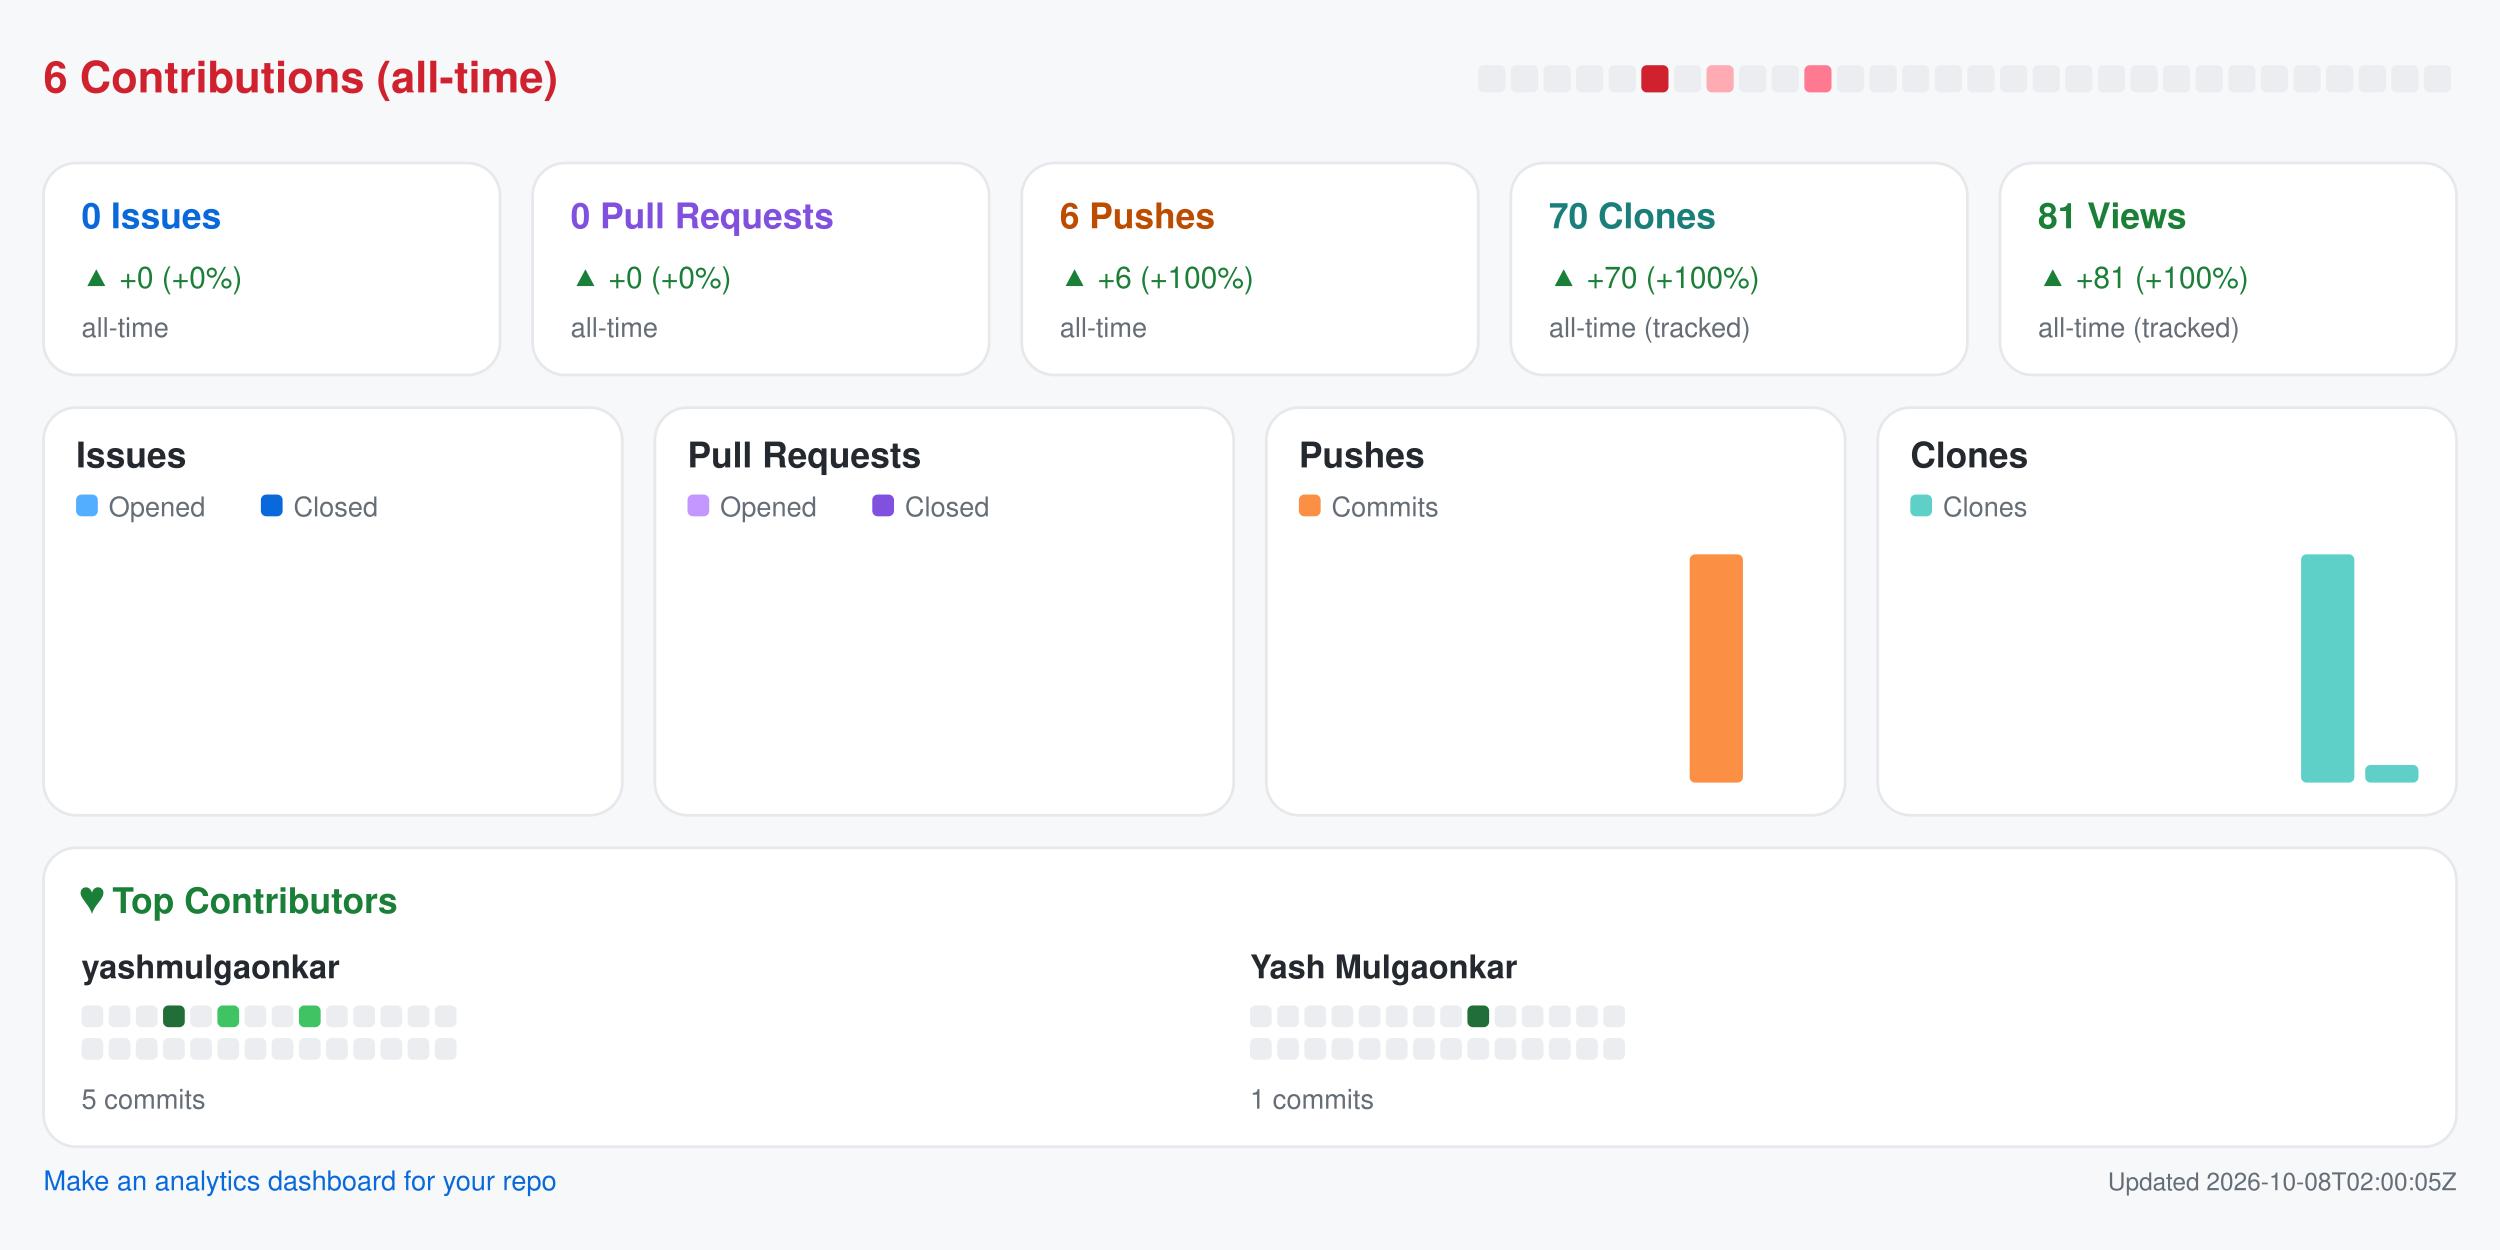
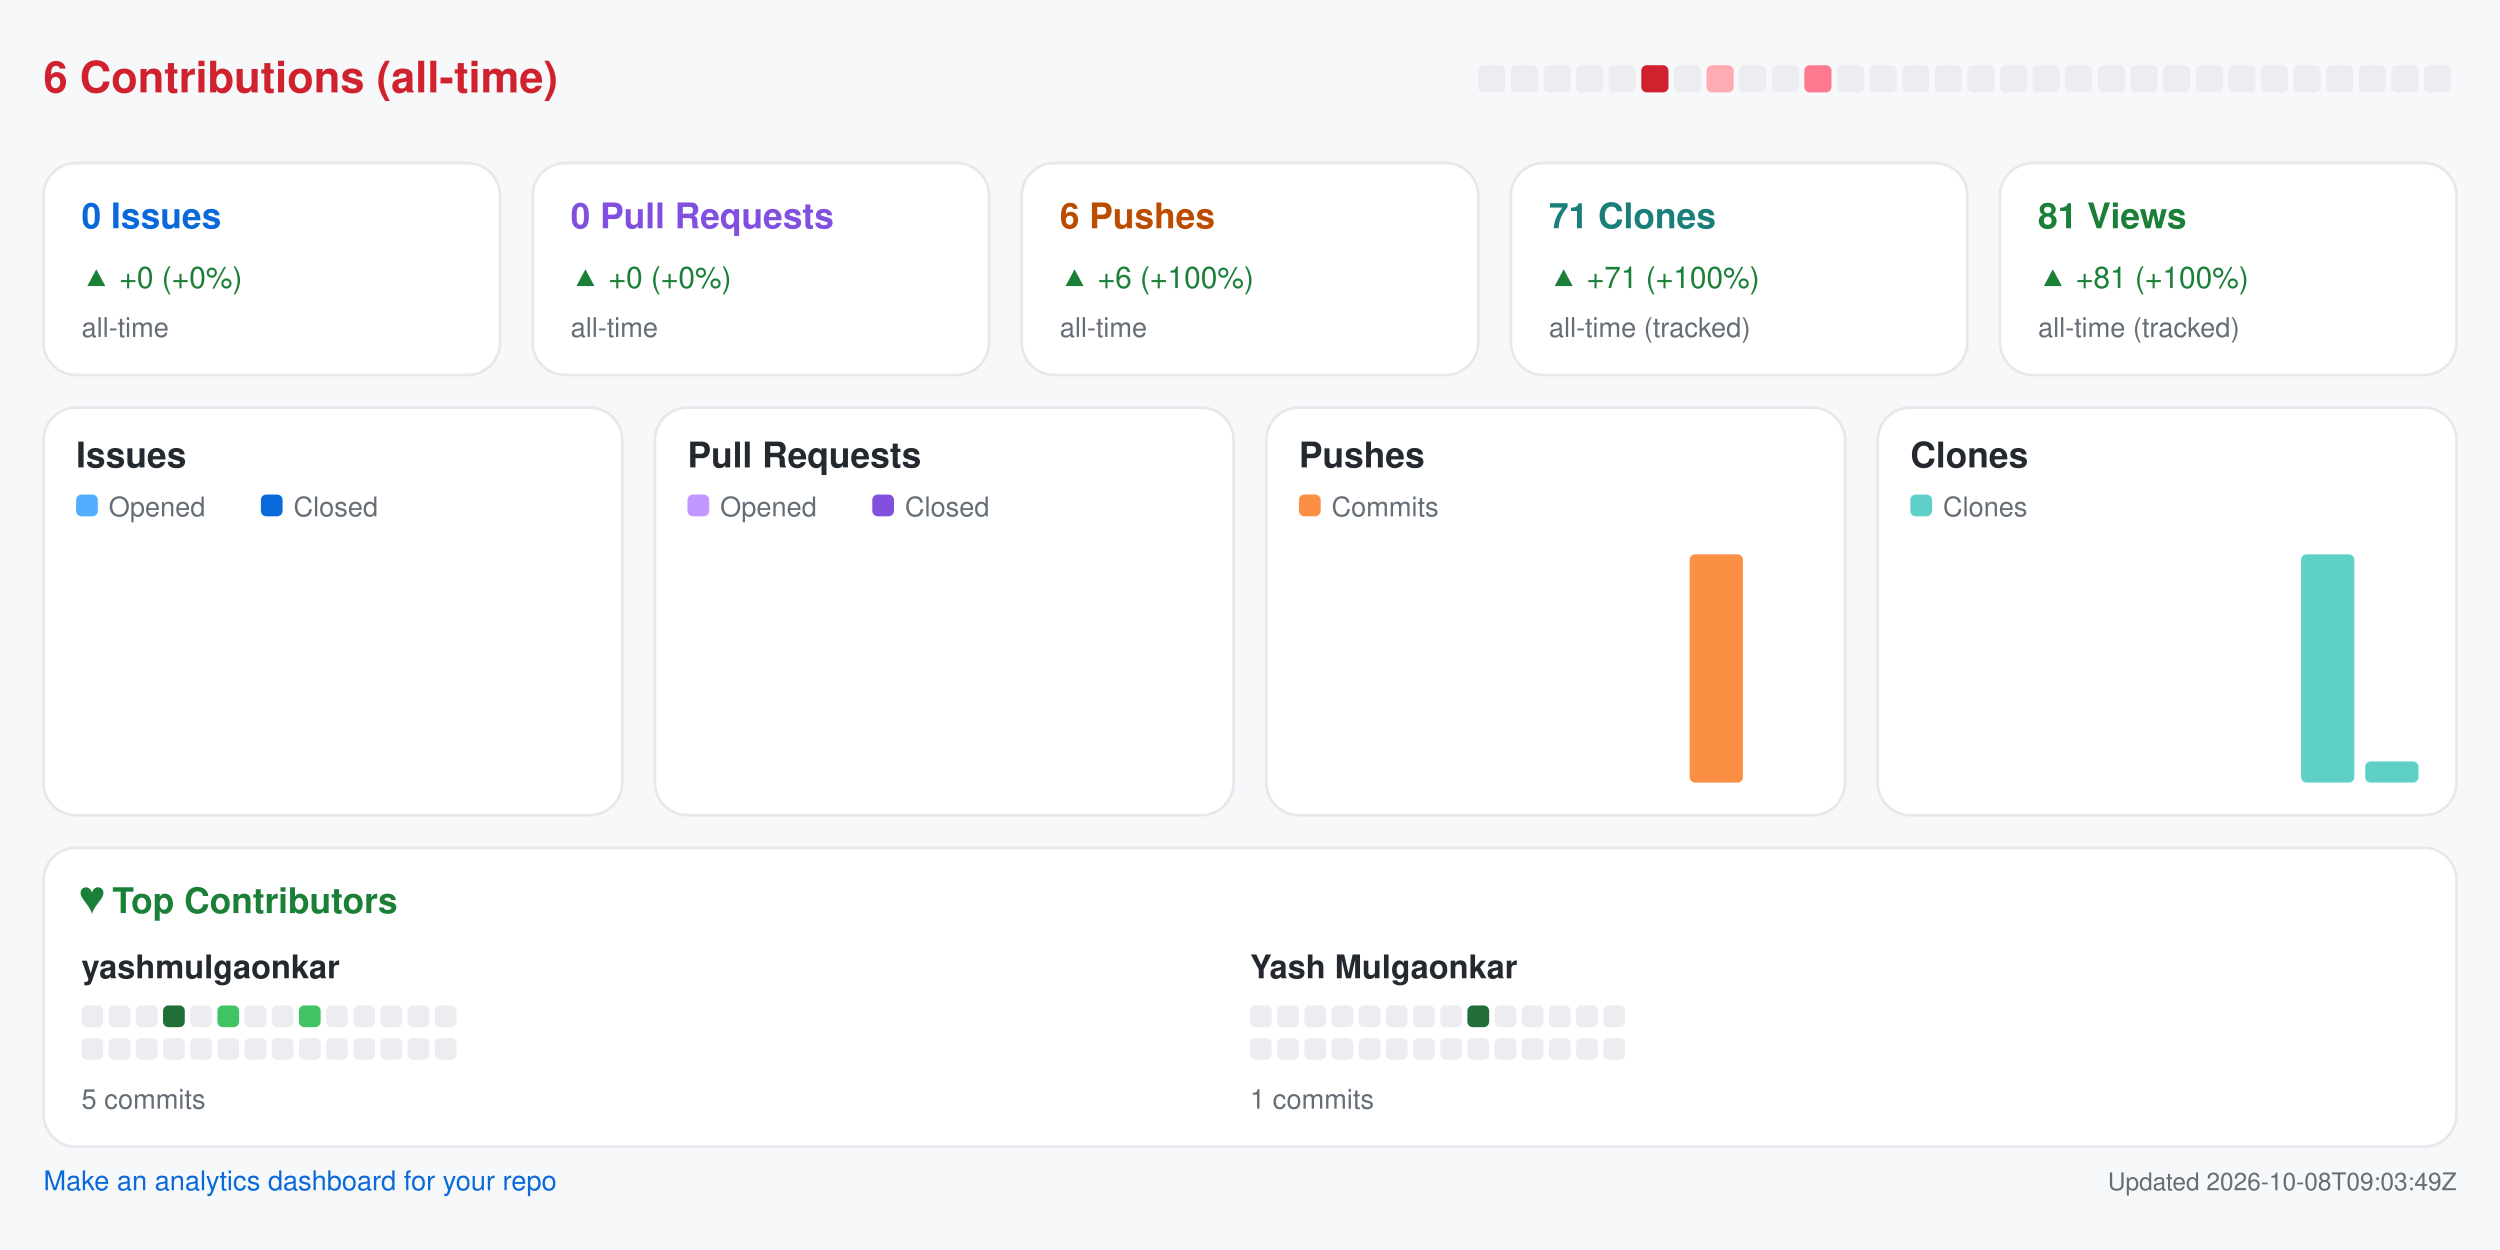
<svg xmlns="http://www.w3.org/2000/svg" width="920" height="460" viewBox="0 0 920 460" role="img" aria-label="Repository analytics for yashmulgaonkar/pi-tools">
  <rect x="0.0" y="0.0" width="920.0" height="460.0" rx="0" fill="#f6f8fa" />
  <text x="16.0" y="34.0" fill="#cf222e" font-size="16" font-family="-apple-system,BlinkMacSystemFont,Segoe UI,Helvetica,Arial,sans-serif" font-weight="600" text-anchor="start">6 Contributions (all-time)</text>
  <rect x="544.0" y="24.0" width="10.0" height="10.0" rx="2" fill="#ebedf0" />
  <rect x="556.0" y="24.0" width="10.0" height="10.0" rx="2" fill="#ebedf0" />
  <rect x="568.0" y="24.0" width="10.0" height="10.0" rx="2" fill="#ebedf0" />
  <rect x="580.0" y="24.0" width="10.0" height="10.0" rx="2" fill="#ebedf0" />
  <rect x="592.0" y="24.0" width="10.0" height="10.0" rx="2" fill="#ebedf0" />
  <rect x="604.0" y="24.0" width="10.0" height="10.0" rx="2" fill="#cf222e" />
  <rect x="616.0" y="24.0" width="10.0" height="10.0" rx="2" fill="#ebedf0" />
  <rect x="628.0" y="24.0" width="10.0" height="10.0" rx="2" fill="#ffabb3" />
  <rect x="640.0" y="24.0" width="10.0" height="10.0" rx="2" fill="#ebedf0" />
  <rect x="652.0" y="24.0" width="10.0" height="10.0" rx="2" fill="#ebedf0" />
  <rect x="664.0" y="24.0" width="10.0" height="10.0" rx="2" fill="#ff7a90" />
  <rect x="676.0" y="24.0" width="10.0" height="10.0" rx="2" fill="#ebedf0" />
  <rect x="688.0" y="24.0" width="10.0" height="10.0" rx="2" fill="#ebedf0" />
  <rect x="700.0" y="24.0" width="10.0" height="10.0" rx="2" fill="#ebedf0" />
  <rect x="712.0" y="24.0" width="10.0" height="10.0" rx="2" fill="#ebedf0" />
  <rect x="724.0" y="24.0" width="10.0" height="10.0" rx="2" fill="#ebedf0" />
  <rect x="736.0" y="24.0" width="10.0" height="10.0" rx="2" fill="#ebedf0" />
  <rect x="748.0" y="24.0" width="10.0" height="10.0" rx="2" fill="#ebedf0" />
  <rect x="760.0" y="24.0" width="10.0" height="10.0" rx="2" fill="#ebedf0" />
  <rect x="772.0" y="24.0" width="10.0" height="10.0" rx="2" fill="#ebedf0" />
  <rect x="784.0" y="24.0" width="10.0" height="10.0" rx="2" fill="#ebedf0" />
  <rect x="796.0" y="24.0" width="10.0" height="10.0" rx="2" fill="#ebedf0" />
  <rect x="808.0" y="24.0" width="10.0" height="10.0" rx="2" fill="#ebedf0" />
  <rect x="820.0" y="24.0" width="10.0" height="10.0" rx="2" fill="#ebedf0" />
  <rect x="832.0" y="24.0" width="10.0" height="10.0" rx="2" fill="#ebedf0" />
  <rect x="844.0" y="24.0" width="10.0" height="10.0" rx="2" fill="#ebedf0" />
  <rect x="856.0" y="24.0" width="10.0" height="10.0" rx="2" fill="#ebedf0" />
  <rect x="868.0" y="24.0" width="10.0" height="10.0" rx="2" fill="#ebedf0" />
  <rect x="880.0" y="24.0" width="10.0" height="10.0" rx="2" fill="#ebedf0" />
  <rect x="892.0" y="24.0" width="10.0" height="10.0" rx="2" fill="#ebedf0" />
  <rect x="16.0" y="60.0" width="168.0" height="78.0" rx="12" fill="#ffffff" stroke="#e6e8eb" />
  <text x="30.0" y="84.0" fill="#0969da" font-size="13" font-family="-apple-system,BlinkMacSystemFont,Segoe UI,Helvetica,Arial,sans-serif" font-weight="600" text-anchor="start">0 Issues</text>
  <text x="30.0" y="106.0" fill="#1a7f37" font-size="11" font-family="-apple-system,BlinkMacSystemFont,Segoe UI,Helvetica,Arial,sans-serif" font-weight="400" text-anchor="start">▲ +0 (+0%)</text>
  <text x="30.0" y="124.0" fill="#656d76" font-size="10" font-family="-apple-system,BlinkMacSystemFont,Segoe UI,Helvetica,Arial,sans-serif" font-weight="400" text-anchor="start">all-time</text>
  <rect x="196.0" y="60.0" width="168.0" height="78.0" rx="12" fill="#ffffff" stroke="#e6e8eb" />
  <text x="210.0" y="84.0" fill="#8250df" font-size="13" font-family="-apple-system,BlinkMacSystemFont,Segoe UI,Helvetica,Arial,sans-serif" font-weight="600" text-anchor="start">0 Pull Requests</text>
  <text x="210.0" y="106.0" fill="#1a7f37" font-size="11" font-family="-apple-system,BlinkMacSystemFont,Segoe UI,Helvetica,Arial,sans-serif" font-weight="400" text-anchor="start">▲ +0 (+0%)</text>
  <text x="210.0" y="124.0" fill="#656d76" font-size="10" font-family="-apple-system,BlinkMacSystemFont,Segoe UI,Helvetica,Arial,sans-serif" font-weight="400" text-anchor="start">all-time</text>
  <rect x="376.0" y="60.0" width="168.0" height="78.0" rx="12" fill="#ffffff" stroke="#e6e8eb" />
  <text x="390.0" y="84.0" fill="#bc4c00" font-size="13" font-family="-apple-system,BlinkMacSystemFont,Segoe UI,Helvetica,Arial,sans-serif" font-weight="600" text-anchor="start">6 Pushes</text>
  <text x="390.0" y="106.0" fill="#1a7f37" font-size="11" font-family="-apple-system,BlinkMacSystemFont,Segoe UI,Helvetica,Arial,sans-serif" font-weight="400" text-anchor="start">▲ +6 (+100%)</text>
  <text x="390.0" y="124.0" fill="#656d76" font-size="10" font-family="-apple-system,BlinkMacSystemFont,Segoe UI,Helvetica,Arial,sans-serif" font-weight="400" text-anchor="start">all-time</text>
  <rect x="556.0" y="60.0" width="168.0" height="78.0" rx="12" fill="#ffffff" stroke="#e6e8eb" />
-   <text x="570.0" y="84.0" fill="#1a7f7a" font-size="13" font-family="-apple-system,BlinkMacSystemFont,Segoe UI,Helvetica,Arial,sans-serif" font-weight="600" text-anchor="start">70 Clones</text>
-   <text x="570.0" y="106.0" fill="#1a7f37" font-size="11" font-family="-apple-system,BlinkMacSystemFont,Segoe UI,Helvetica,Arial,sans-serif" font-weight="400" text-anchor="start">▲ +70 (+100%)</text>
+   <text x="570.0" y="84.0" fill="#1a7f7a" font-size="13" font-family="-apple-system,BlinkMacSystemFont,Segoe UI,Helvetica,Arial,sans-serif" font-weight="600" text-anchor="start">71 Clones</text>
+   <text x="570.0" y="106.0" fill="#1a7f37" font-size="11" font-family="-apple-system,BlinkMacSystemFont,Segoe UI,Helvetica,Arial,sans-serif" font-weight="400" text-anchor="start">▲ +71 (+100%)</text>
  <text x="570.0" y="124.0" fill="#656d76" font-size="10" font-family="-apple-system,BlinkMacSystemFont,Segoe UI,Helvetica,Arial,sans-serif" font-weight="400" text-anchor="start">all-time (tracked)</text>
  <rect x="736.0" y="60.0" width="168.0" height="78.0" rx="12" fill="#ffffff" stroke="#e6e8eb" />
  <text x="750.0" y="84.0" fill="#1a7f37" font-size="13" font-family="-apple-system,BlinkMacSystemFont,Segoe UI,Helvetica,Arial,sans-serif" font-weight="600" text-anchor="start">81 Views</text>
  <text x="750.0" y="106.0" fill="#1a7f37" font-size="11" font-family="-apple-system,BlinkMacSystemFont,Segoe UI,Helvetica,Arial,sans-serif" font-weight="400" text-anchor="start">▲ +81 (+100%)</text>
  <text x="750.0" y="124.0" fill="#656d76" font-size="10" font-family="-apple-system,BlinkMacSystemFont,Segoe UI,Helvetica,Arial,sans-serif" font-weight="400" text-anchor="start">all-time (tracked)</text>
  <rect x="16.0" y="150.0" width="213.0" height="150.0" rx="12" fill="#ffffff" stroke="#e6e8eb" />
  <text x="28.0" y="172.0" fill="#24292f" font-size="13" font-family="-apple-system,BlinkMacSystemFont,Segoe UI,Helvetica,Arial,sans-serif" font-weight="600" text-anchor="start">Issues</text>
  <rect x="28.0" y="182.0" width="8.0" height="8.0" rx="2" fill="#54aeff" />
  <text x="40.0" y="190.0" fill="#656d76" font-size="10" font-family="-apple-system,BlinkMacSystemFont,Segoe UI,Helvetica,Arial,sans-serif" font-weight="400" text-anchor="start">Opened</text>
  <rect x="96.0" y="182.0" width="8.0" height="8.0" rx="2" fill="#0969da" />
  <text x="108.0" y="190.0" fill="#656d76" font-size="10" font-family="-apple-system,BlinkMacSystemFont,Segoe UI,Helvetica,Arial,sans-serif" font-weight="400" text-anchor="start">Closed</text>
  <rect x="30.0" y="288.0" width="8.8" height="0.0" rx="2" fill="#54aeff" />
  <rect x="39.8" y="288.0" width="8.8" height="0.0" rx="2" fill="#0969da" />
  <rect x="53.6" y="288.0" width="8.8" height="0.0" rx="2" fill="#54aeff" />
  <rect x="63.4" y="288.0" width="8.8" height="0.0" rx="2" fill="#0969da" />
  <rect x="77.2" y="288.0" width="8.8" height="0.0" rx="2" fill="#54aeff" />
  <rect x="87.1" y="288.0" width="8.8" height="0.0" rx="2" fill="#0969da" />
  <rect x="100.9" y="288.0" width="8.8" height="0.0" rx="2" fill="#54aeff" />
  <rect x="110.7" y="288.0" width="8.8" height="0.0" rx="2" fill="#0969da" />
  <rect x="124.5" y="288.0" width="8.8" height="0.0" rx="2" fill="#54aeff" />
  <rect x="134.3" y="288.0" width="8.8" height="0.0" rx="2" fill="#0969da" />
  <rect x="148.1" y="288.0" width="8.8" height="0.0" rx="2" fill="#54aeff" />
  <rect x="157.9" y="288.0" width="8.8" height="0.0" rx="2" fill="#0969da" />
  <rect x="171.8" y="288.0" width="8.8" height="0.0" rx="2" fill="#54aeff" />
  <rect x="181.6" y="288.0" width="8.8" height="0.0" rx="2" fill="#0969da" />
  <rect x="195.4" y="288.0" width="8.8" height="0.0" rx="2" fill="#54aeff" />
  <rect x="205.2" y="288.0" width="8.8" height="0.0" rx="2" fill="#0969da" />
  <rect x="241.0" y="150.0" width="213.0" height="150.0" rx="12" fill="#ffffff" stroke="#e6e8eb" />
  <text x="253.0" y="172.0" fill="#24292f" font-size="13" font-family="-apple-system,BlinkMacSystemFont,Segoe UI,Helvetica,Arial,sans-serif" font-weight="600" text-anchor="start">Pull Requests</text>
  <rect x="253.0" y="182.0" width="8.0" height="8.0" rx="2" fill="#c297ff" />
  <text x="265.0" y="190.0" fill="#656d76" font-size="10" font-family="-apple-system,BlinkMacSystemFont,Segoe UI,Helvetica,Arial,sans-serif" font-weight="400" text-anchor="start">Opened</text>
  <rect x="321.0" y="182.0" width="8.0" height="8.0" rx="2" fill="#8250df" />
  <text x="333.0" y="190.0" fill="#656d76" font-size="10" font-family="-apple-system,BlinkMacSystemFont,Segoe UI,Helvetica,Arial,sans-serif" font-weight="400" text-anchor="start">Closed</text>
  <rect x="255.0" y="288.0" width="8.8" height="0.0" rx="2" fill="#c297ff" />
  <rect x="264.8" y="288.0" width="8.8" height="0.0" rx="2" fill="#8250df" />
  <rect x="278.6" y="288.0" width="8.8" height="0.0" rx="2" fill="#c297ff" />
  <rect x="288.4" y="288.0" width="8.8" height="0.0" rx="2" fill="#8250df" />
  <rect x="302.2" y="288.0" width="8.8" height="0.0" rx="2" fill="#c297ff" />
  <rect x="312.1" y="288.0" width="8.8" height="0.0" rx="2" fill="#8250df" />
  <rect x="325.9" y="288.0" width="8.8" height="0.0" rx="2" fill="#c297ff" />
  <rect x="335.7" y="288.0" width="8.8" height="0.0" rx="2" fill="#8250df" />
  <rect x="349.5" y="288.0" width="8.8" height="0.0" rx="2" fill="#c297ff" />
  <rect x="359.3" y="288.0" width="8.8" height="0.0" rx="2" fill="#8250df" />
  <rect x="373.1" y="288.0" width="8.8" height="0.0" rx="2" fill="#c297ff" />
  <rect x="382.9" y="288.0" width="8.8" height="0.0" rx="2" fill="#8250df" />
  <rect x="396.8" y="288.0" width="8.8" height="0.0" rx="2" fill="#c297ff" />
  <rect x="406.6" y="288.0" width="8.8" height="0.0" rx="2" fill="#8250df" />
  <rect x="420.4" y="288.0" width="8.8" height="0.0" rx="2" fill="#c297ff" />
  <rect x="430.2" y="288.0" width="8.8" height="0.0" rx="2" fill="#8250df" />
  <rect x="466.0" y="150.0" width="213.0" height="150.0" rx="12" fill="#ffffff" stroke="#e6e8eb" />
  <text x="478.0" y="172.0" fill="#24292f" font-size="13" font-family="-apple-system,BlinkMacSystemFont,Segoe UI,Helvetica,Arial,sans-serif" font-weight="600" text-anchor="start">Pushes</text>
  <rect x="478.0" y="182.0" width="8.0" height="8.0" rx="2" fill="#fb8f44" />
  <text x="490.0" y="190.0" fill="#656d76" font-size="10" font-family="-apple-system,BlinkMacSystemFont,Segoe UI,Helvetica,Arial,sans-serif" font-weight="400" text-anchor="start">Commits</text>
  <rect x="480.0" y="288.0" width="19.6" height="0.0" rx="2" fill="#fb8f44" />
  <rect x="503.6" y="288.0" width="19.6" height="0.0" rx="2" fill="#fb8f44" />
  <rect x="527.2" y="288.0" width="19.6" height="0.0" rx="2" fill="#fb8f44" />
  <rect x="550.9" y="288.0" width="19.6" height="0.0" rx="2" fill="#fb8f44" />
  <rect x="574.5" y="288.0" width="19.6" height="0.0" rx="2" fill="#fb8f44" />
  <rect x="598.1" y="288.0" width="19.6" height="0.0" rx="2" fill="#fb8f44" />
  <rect x="621.8" y="204.0" width="19.6" height="84.0" rx="2" fill="#fb8f44" />
  <rect x="645.4" y="288.0" width="19.6" height="0.0" rx="2" fill="#fb8f44" />
  <rect x="691.0" y="150.0" width="213.0" height="150.0" rx="12" fill="#ffffff" stroke="#e6e8eb" />
  <text x="703.0" y="172.0" fill="#24292f" font-size="13" font-family="-apple-system,BlinkMacSystemFont,Segoe UI,Helvetica,Arial,sans-serif" font-weight="600" text-anchor="start">Clones</text>
  <rect x="703.0" y="182.0" width="8.0" height="8.0" rx="2" fill="#5fd0c8" />
  <text x="715.0" y="190.0" fill="#656d76" font-size="10" font-family="-apple-system,BlinkMacSystemFont,Segoe UI,Helvetica,Arial,sans-serif" font-weight="400" text-anchor="start">Clones</text>
  <rect x="705.0" y="288.0" width="19.6" height="0.0" rx="2" fill="#5fd0c8" />
  <rect x="728.6" y="288.0" width="19.6" height="0.0" rx="2" fill="#5fd0c8" />
  <rect x="752.2" y="288.0" width="19.6" height="0.0" rx="2" fill="#5fd0c8" />
  <rect x="775.9" y="288.0" width="19.6" height="0.0" rx="2" fill="#5fd0c8" />
  <rect x="799.5" y="288.0" width="19.6" height="0.0" rx="2" fill="#5fd0c8" />
  <rect x="823.1" y="288.0" width="19.6" height="0.0" rx="2" fill="#5fd0c8" />
  <rect x="846.8" y="204.0" width="19.6" height="84.0" rx="2" fill="#5fd0c8" />
-   <rect x="870.4" y="281.5" width="19.6" height="6.5" rx="2" fill="#5fd0c8" />
+   <rect x="870.4" y="280.2" width="19.6" height="7.8" rx="2" fill="#5fd0c8" />
  <rect x="16.0" y="312.0" width="888.0" height="110.0" rx="12" fill="#ffffff" stroke="#e6e8eb" />
  <text x="30.0" y="336.0" fill="#1a7f37" font-size="13" font-family="-apple-system,BlinkMacSystemFont,Segoe UI,Helvetica,Arial,sans-serif" font-weight="600" text-anchor="start">♥  Top Contributors</text>
  <text x="30.0" y="360.0" fill="#24292f" font-size="12" font-family="-apple-system,BlinkMacSystemFont,Segoe UI,Helvetica,Arial,sans-serif" font-weight="600" text-anchor="start">yashmulgaonkar</text>
  <rect x="30.0" y="370.0" width="8.0" height="8.0" rx="2" fill="#ebedf0" />
  <rect x="40.0" y="370.0" width="8.0" height="8.0" rx="2" fill="#ebedf0" />
  <rect x="50.0" y="370.0" width="8.0" height="8.0" rx="2" fill="#ebedf0" />
  <rect x="60.0" y="370.0" width="8.0" height="8.0" rx="2" fill="#216e39" />
  <rect x="70.0" y="370.0" width="8.0" height="8.0" rx="2" fill="#ebedf0" />
  <rect x="80.0" y="370.0" width="8.0" height="8.0" rx="2" fill="#40c463" />
  <rect x="90.0" y="370.0" width="8.0" height="8.0" rx="2" fill="#ebedf0" />
  <rect x="100.0" y="370.0" width="8.0" height="8.0" rx="2" fill="#ebedf0" />
  <rect x="110.0" y="370.0" width="8.0" height="8.0" rx="2" fill="#40c463" />
  <rect x="120.0" y="370.0" width="8.0" height="8.0" rx="2" fill="#ebedf0" />
  <rect x="130.0" y="370.0" width="8.0" height="8.0" rx="2" fill="#ebedf0" />
  <rect x="140.0" y="370.0" width="8.0" height="8.0" rx="2" fill="#ebedf0" />
  <rect x="150.0" y="370.0" width="8.0" height="8.0" rx="2" fill="#ebedf0" />
  <rect x="160.0" y="370.0" width="8.0" height="8.0" rx="2" fill="#ebedf0" />
  <rect x="30.0" y="382.0" width="8.0" height="8.0" rx="2" fill="#ebedf0" />
  <rect x="40.0" y="382.0" width="8.0" height="8.0" rx="2" fill="#ebedf0" />
  <rect x="50.0" y="382.0" width="8.0" height="8.0" rx="2" fill="#ebedf0" />
  <rect x="60.0" y="382.0" width="8.0" height="8.0" rx="2" fill="#ebedf0" />
  <rect x="70.0" y="382.0" width="8.0" height="8.0" rx="2" fill="#ebedf0" />
  <rect x="80.0" y="382.0" width="8.0" height="8.0" rx="2" fill="#ebedf0" />
  <rect x="90.0" y="382.0" width="8.0" height="8.0" rx="2" fill="#ebedf0" />
  <rect x="100.0" y="382.0" width="8.0" height="8.0" rx="2" fill="#ebedf0" />
  <rect x="110.0" y="382.0" width="8.0" height="8.0" rx="2" fill="#ebedf0" />
  <rect x="120.0" y="382.0" width="8.0" height="8.0" rx="2" fill="#ebedf0" />
  <rect x="130.0" y="382.0" width="8.0" height="8.0" rx="2" fill="#ebedf0" />
  <rect x="140.0" y="382.0" width="8.0" height="8.0" rx="2" fill="#ebedf0" />
  <rect x="150.0" y="382.0" width="8.0" height="8.0" rx="2" fill="#ebedf0" />
  <rect x="160.0" y="382.0" width="8.0" height="8.0" rx="2" fill="#ebedf0" />
  <text x="30.0" y="408.0" fill="#656d76" font-size="10" font-family="-apple-system,BlinkMacSystemFont,Segoe UI,Helvetica,Arial,sans-serif" font-weight="400" text-anchor="start">5 commits</text>
  <text x="460.0" y="360.0" fill="#24292f" font-size="12" font-family="-apple-system,BlinkMacSystemFont,Segoe UI,Helvetica,Arial,sans-serif" font-weight="600" text-anchor="start">Yash Mulgaonkar</text>
  <rect x="460.0" y="370.0" width="8.0" height="8.0" rx="2" fill="#ebedf0" />
  <rect x="470.0" y="370.0" width="8.0" height="8.0" rx="2" fill="#ebedf0" />
  <rect x="480.0" y="370.0" width="8.0" height="8.0" rx="2" fill="#ebedf0" />
  <rect x="490.0" y="370.0" width="8.0" height="8.0" rx="2" fill="#ebedf0" />
  <rect x="500.0" y="370.0" width="8.0" height="8.0" rx="2" fill="#ebedf0" />
  <rect x="510.0" y="370.0" width="8.0" height="8.0" rx="2" fill="#ebedf0" />
  <rect x="520.0" y="370.0" width="8.0" height="8.0" rx="2" fill="#ebedf0" />
  <rect x="530.0" y="370.0" width="8.0" height="8.0" rx="2" fill="#ebedf0" />
  <rect x="540.0" y="370.0" width="8.0" height="8.0" rx="2" fill="#216e39" />
  <rect x="550.0" y="370.0" width="8.0" height="8.0" rx="2" fill="#ebedf0" />
  <rect x="560.0" y="370.0" width="8.0" height="8.0" rx="2" fill="#ebedf0" />
  <rect x="570.0" y="370.0" width="8.0" height="8.0" rx="2" fill="#ebedf0" />
  <rect x="580.0" y="370.0" width="8.0" height="8.0" rx="2" fill="#ebedf0" />
  <rect x="590.0" y="370.0" width="8.0" height="8.0" rx="2" fill="#ebedf0" />
  <rect x="460.0" y="382.0" width="8.0" height="8.0" rx="2" fill="#ebedf0" />
  <rect x="470.0" y="382.0" width="8.0" height="8.0" rx="2" fill="#ebedf0" />
  <rect x="480.0" y="382.0" width="8.0" height="8.0" rx="2" fill="#ebedf0" />
  <rect x="490.0" y="382.0" width="8.0" height="8.0" rx="2" fill="#ebedf0" />
  <rect x="500.0" y="382.0" width="8.0" height="8.0" rx="2" fill="#ebedf0" />
  <rect x="510.0" y="382.0" width="8.0" height="8.0" rx="2" fill="#ebedf0" />
  <rect x="520.0" y="382.0" width="8.0" height="8.0" rx="2" fill="#ebedf0" />
  <rect x="530.0" y="382.0" width="8.0" height="8.0" rx="2" fill="#ebedf0" />
  <rect x="540.0" y="382.0" width="8.0" height="8.0" rx="2" fill="#ebedf0" />
  <rect x="550.0" y="382.0" width="8.0" height="8.0" rx="2" fill="#ebedf0" />
  <rect x="560.0" y="382.0" width="8.0" height="8.0" rx="2" fill="#ebedf0" />
  <rect x="570.0" y="382.0" width="8.0" height="8.0" rx="2" fill="#ebedf0" />
  <rect x="580.0" y="382.0" width="8.0" height="8.0" rx="2" fill="#ebedf0" />
  <rect x="590.0" y="382.0" width="8.0" height="8.0" rx="2" fill="#ebedf0" />
  <text x="460.0" y="408.0" fill="#656d76" font-size="10" font-family="-apple-system,BlinkMacSystemFont,Segoe UI,Helvetica,Arial,sans-serif" font-weight="400" text-anchor="start">1 commits</text>
  <a href="https://github.com/yashmulgaonkar/repo-analytics" target="_blank" rel="noopener noreferrer">
    <text x="16.0" y="438.0" fill="#0969da" font-size="10" font-family="-apple-system,BlinkMacSystemFont,Segoe UI,Helvetica,Arial,sans-serif" font-weight="400" text-anchor="start">Make an analytics dashboard for your repo</text>
  </a>
-   <text x="904.0" y="438.0" fill="#656d76" font-size="9" font-family="-apple-system,BlinkMacSystemFont,Segoe UI,Helvetica,Arial,sans-serif" font-weight="400" text-anchor="end">Updated 2026-10-08T02:00:05Z</text>
+   <text x="904.0" y="438.0" fill="#656d76" font-size="9" font-family="-apple-system,BlinkMacSystemFont,Segoe UI,Helvetica,Arial,sans-serif" font-weight="400" text-anchor="end">Updated 2026-10-08T09:03:49Z</text>
</svg>
